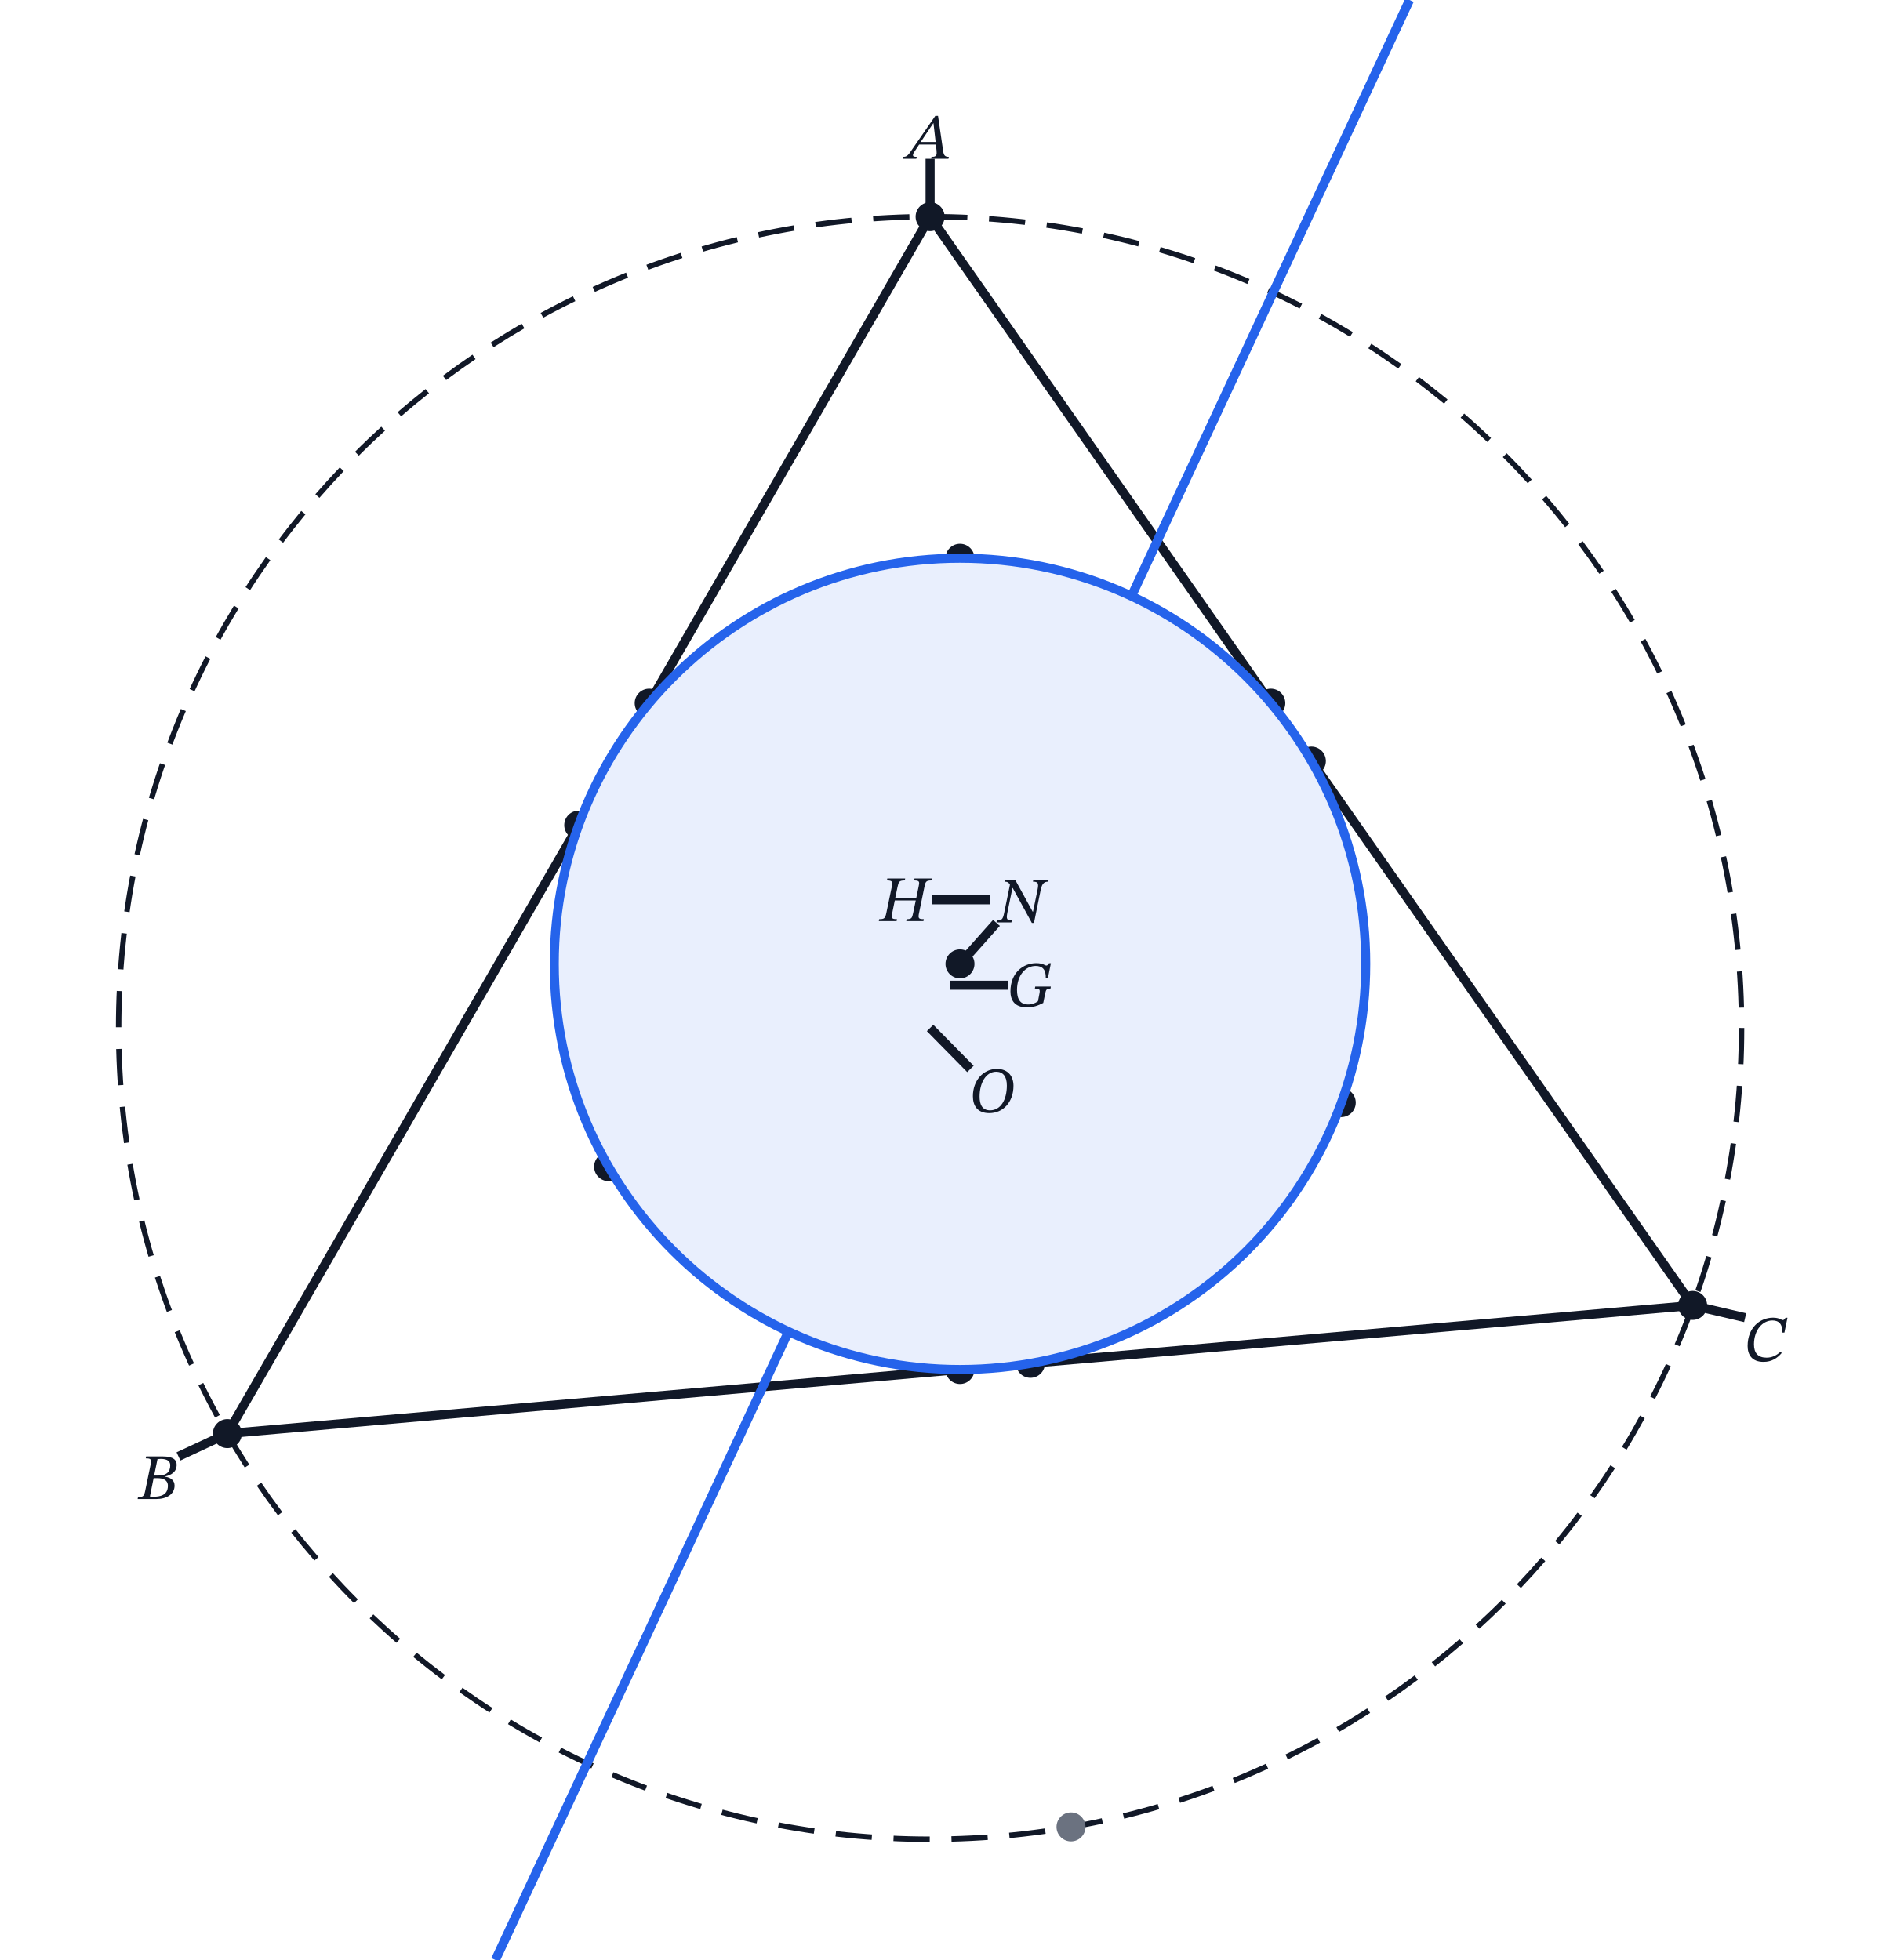
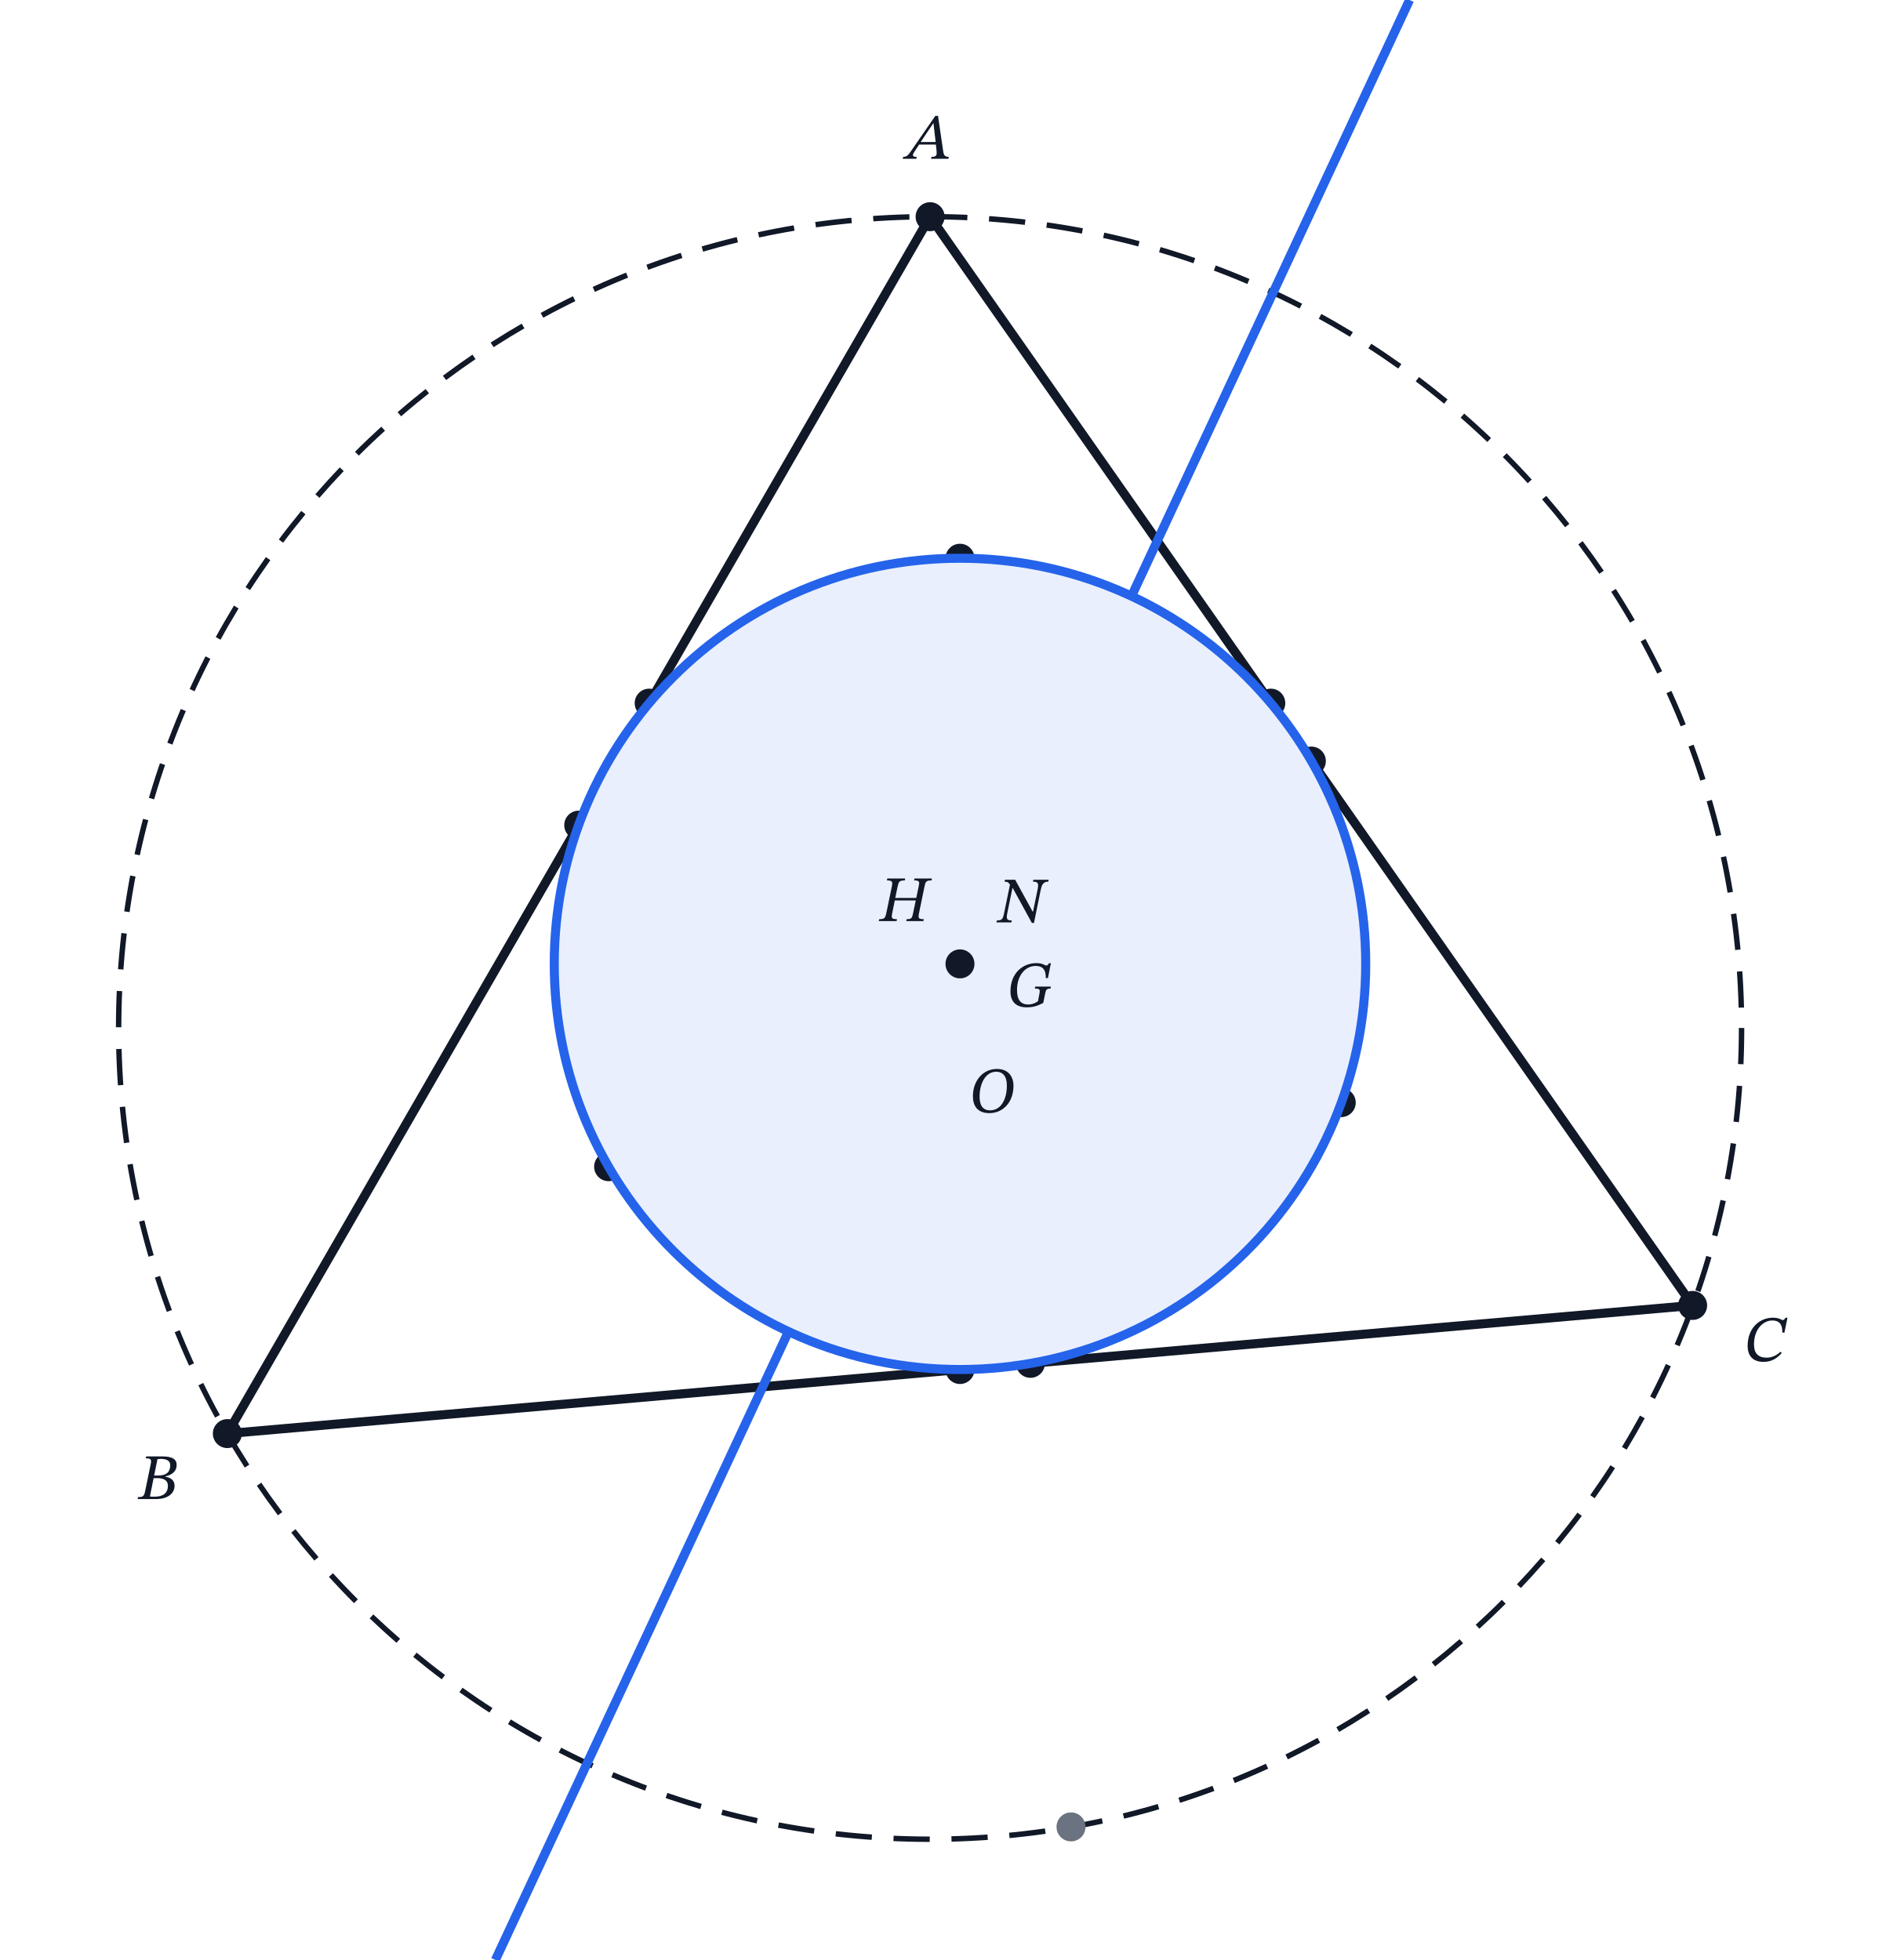
<svg xmlns="http://www.w3.org/2000/svg" width="262.713" height="270.588" viewBox="0 0 262.713 270.588">
  <g id="circ" data-source-start="311" data-source-end="315" opacity="1">
    <circle cx="128.375" cy="141.915" r="112" fill="none" stroke="#111827" stroke-width="0.75" stroke-linecap="butt" stroke-linejoin="miter" stroke-dasharray="5 3" />
  </g>
  <g id="A" data-source-start="350" data-source-end="351" opacity="1">
    <circle cx="128.375" cy="29.915" r="2" fill="#111827" stroke="none" />
  </g>
  <g id="B" data-source-start="375" data-source-end="376" opacity="1">
    <circle cx="31.38" cy="197.915" r="2" fill="#111827" stroke="none" />
  </g>
  <g id="C" data-source-start="401" data-source-end="402" opacity="1">
    <circle cx="233.621" cy="180.221" r="2" fill="#111827" stroke="none" />
  </g>
  <g id="tri" data-source-start="430" data-source-end="433" opacity="1">
    <path d="M 128.375 29.915 L 31.38 197.915 L 233.621 180.221 Z" fill="none" stroke="#111827" stroke-width="1.25" stroke-linecap="butt" stroke-linejoin="miter" />
  </g>
  <g id="O" data-source-start="460" data-source-end="461" opacity="1">
    <circle cx="128.375" cy="141.915" r="2" fill="#111827" stroke="none" />
  </g>
  <g id="G" data-source-start="482" data-source-end="483" opacity="1">
    <circle cx="131.125" cy="136.017" r="2" fill="#111827" stroke="none" />
  </g>
  <g id="H" data-source-start="510" data-source-end="511" opacity="1">
    <circle cx="136.626" cy="124.221" r="2" fill="#111827" stroke="none" />
  </g>
  <g id="euler" data-source-start="543" data-source-end="548" opacity="1">
    <path d="M 68.374 270.588 L 194.551 0" fill="none" stroke="#2563EB" stroke-width="1.25" stroke-linecap="butt" stroke-linejoin="miter" />
  </g>
  <g id="M_a" data-source-start="614" data-source-end="617" opacity="1">
    <circle cx="132.5" cy="189.068" r="2" fill="#111827" stroke="none" />
  </g>
  <g id="M_b" data-source-start="641" data-source-end="644" opacity="1">
    <circle cx="180.998" cy="105.068" r="2" fill="#111827" stroke="none" />
  </g>
  <g id="M_c" data-source-start="668" data-source-end="671" opacity="1">
    <circle cx="79.878" cy="113.915" r="2" fill="#111827" stroke="none" />
  </g>
  <g id="H_a" data-source-start="713" data-source-end="716" opacity="1">
    <circle cx="142.225" cy="188.217" r="2" fill="#111827" stroke="none" />
  </g>
  <g id="H_b" data-source-start="745" data-source-end="748" opacity="1">
    <circle cx="175.399" cy="97.072" r="2" fill="#111827" stroke="none" />
  </g>
  <g id="H_c" data-source-start="777" data-source-end="780" opacity="1">
    <circle cx="89.602" cy="97.072" r="2" fill="#111827" stroke="none" />
  </g>
  <g id="E_a" data-source-start="863" data-source-end="866" opacity="1">
    <circle cx="132.5" cy="77.068" r="2" fill="#111827" stroke="none" />
  </g>
  <g id="E_b" data-source-start="890" data-source-end="893" opacity="1">
    <circle cx="84.003" cy="161.068" r="2" fill="#111827" stroke="none" />
  </g>
  <g id="E_c" data-source-start="917" data-source-end="920" opacity="1">
    <circle cx="185.123" cy="152.221" r="2" fill="#111827" stroke="none" />
  </g>
  <g id="nine" data-source-start="946" data-source-end="950" opacity="1">
    <circle cx="132.5" cy="133.068" r="56" fill="#E9EFFD" stroke="#2563EB" stroke-width="1.25" stroke-linecap="butt" stroke-linejoin="miter" />
  </g>
  <g id="N" data-source-start="1002" data-source-end="1003" opacity="1">
    <circle cx="132.5" cy="133.068" r="2" fill="#111827" stroke="none" />
  </g>
  <g id="H'" data-source-start="1088" data-source-end="1090" opacity="1">
    <circle cx="147.824" cy="252.213" r="2" fill="#6B7280" stroke="none" />
  </g>
  <g id="lO" data-source-start="1210" data-source-end="1212" opacity="1">
-     <path d="M 128.375 141.915 L 133.942 147.572" fill="none" stroke="#111827" stroke-width="1.25" stroke-linecap="butt" stroke-linejoin="miter" />
    <path d="M 139.883 149.892 C 139.883 148.683 139.22 147.572 137.598 147.572 C 135.672 147.572 134.283 149.203 134.283 151.335 C 134.283 152.652 134.901 153.674 136.55 153.674 C 138.44 153.674 139.883 152.177 139.883 149.892 Z M 138.969 149.857 C 138.969 151.846 138.109 153.288 136.657 153.288 C 135.546 153.288 135.206 152.455 135.206 151.389 C 135.206 149.489 136.084 147.957 137.499 147.957 C 138.422 147.957 138.969 148.593 138.969 149.857 Z" fill="#111827" stroke="none" />
  </g>
  <g id="lG" data-source-start="1235" data-source-end="1237" opacity="1">
-     <path d="M 131.125 136.017 L 139.125 136.017" fill="none" stroke="#111827" stroke-width="1.25" stroke-linecap="butt" stroke-linejoin="miter" />
    <path d="M 145.039 136.201 L 142.888 136.201 L 142.835 136.478 C 143.516 136.478 143.587 136.604 143.453 137.249 L 143.265 138.226 C 142.871 138.494 142.476 138.674 141.93 138.674 C 140.837 138.674 140.371 137.984 140.371 136.658 C 140.38 134.597 141.571 133.351 142.942 133.351 C 143.865 133.351 144.376 133.835 144.34 135.027 L 144.636 135.027 L 145.048 132.975 L 144.797 132.975 C 144.654 133.172 144.564 133.298 144.43 133.298 C 144.197 133.298 143.973 132.966 143.023 132.966 C 141.231 132.966 139.466 134.283 139.466 136.873 C 139.466 138.02 139.994 139.068 141.715 139.068 C 142.664 139.068 143.265 138.835 143.991 138.459 L 144.259 137.159 C 144.367 136.604 144.483 136.478 144.994 136.478 Z" fill="#111827" stroke="none" />
  </g>
  <g id="lH" data-source-start="1260" data-source-end="1262" opacity="1">
-     <path d="M 136.626 124.221 L 128.626 124.221" fill="none" stroke="#111827" stroke-width="1.25" stroke-linecap="butt" stroke-linejoin="miter" />
    <path d="M 123.877 122.461 C 124.038 121.762 124.065 121.547 124.889 121.547 L 124.934 121.278 L 122.47 121.278 L 122.416 121.547 C 123.196 121.547 123.232 121.744 123.079 122.461 L 122.345 125.991 C 122.183 126.788 122.058 126.896 121.35 126.896 L 121.296 127.165 L 123.751 127.165 L 123.805 126.896 C 123.071 126.896 122.99 126.779 123.16 125.991 L 123.501 124.315 L 126.395 124.315 L 126.045 125.991 C 125.884 126.77 125.83 126.896 125.131 126.896 L 125.087 127.165 L 127.452 127.165 L 127.506 126.896 C 126.744 126.896 126.699 126.761 126.861 125.991 L 127.586 122.461 C 127.739 121.753 127.775 121.547 128.572 121.547 L 128.626 121.278 L 126.224 121.278 L 126.171 121.547 C 126.968 121.547 126.932 121.762 126.78 122.461 L 126.466 123.966 L 123.563 123.966 Z" fill="#111827" stroke="none" />
  </g>
  <g id="lN" data-source-start="1285" data-source-end="1287" opacity="1">
-     <path d="M 132.5 133.068 L 137.534 127.411" fill="none" stroke="#111827" stroke-width="1.25" stroke-linecap="butt" stroke-linejoin="miter" />
    <path d="M 144.738 121.453 L 142.624 121.453 L 142.57 121.722 C 142.946 121.722 143.117 121.766 143.224 121.946 C 143.305 122.098 143.305 122.34 143.197 122.877 L 142.579 125.861 L 142.534 125.861 L 140.115 121.453 L 138.708 121.453 L 138.654 121.722 C 139.04 121.722 139.192 121.802 139.398 122.134 L 138.601 126.004 C 138.422 126.909 138.287 127.071 137.588 127.071 L 137.534 127.34 L 139.595 127.34 L 139.649 127.071 C 138.977 127.071 138.861 126.9 139.04 126.004 L 139.739 122.6 L 139.783 122.6 L 142.418 127.411 L 142.713 127.411 L 143.627 122.922 C 143.771 122.223 143.914 122.044 144.084 121.901 C 144.219 121.784 144.362 121.722 144.685 121.722 Z" fill="#111827" stroke="none" />
  </g>
  <g id="lA" data-source-start="1323" data-source-end="1325" opacity="1">
-     <path d="M 128.375 29.915 L 128.375 21.923" fill="none" stroke="#111827" stroke-width="1.25" stroke-linecap="butt" stroke-linejoin="miter" />
    <path d="M 130.903 21.923 L 130.957 21.654 C 130.419 21.654 130.267 21.457 130.177 20.856 L 129.469 16 L 129.093 16 L 125.993 20.489 C 125.321 21.51 125.151 21.654 124.658 21.654 L 124.595 21.923 L 126.468 21.923 L 126.53 21.654 C 126.136 21.654 126.011 21.6 126.011 21.412 C 126.011 21.242 126.118 21.089 126.235 20.91 L 126.862 19.96 L 129.174 19.96 L 129.263 20.767 C 129.272 20.874 129.281 21 129.281 21.143 C 129.281 21.591 129.003 21.654 128.564 21.654 L 128.511 21.923 Z M 129.138 19.602 L 127.077 19.602 L 128.815 17.012 L 128.842 17.012 Z" fill="#111827" stroke="none" />
  </g>
  <g id="lB" data-source-start="1348" data-source-end="1350" opacity="1">
-     <path d="M 31.38 197.915 L 24.633 201.065" fill="none" stroke="#111827" stroke-width="1.25" stroke-linecap="butt" stroke-linejoin="miter" />
    <path d="M 22.814 203.825 C 23.665 203.628 24.382 203.189 24.382 202.221 C 24.382 201.576 23.952 201.065 22.438 201.065 L 20.171 201.065 L 20.117 201.334 C 20.78 201.334 20.95 201.433 20.798 202.149 L 20.037 205.832 C 19.884 206.576 19.732 206.683 19.051 206.683 L 18.997 206.952 L 21.578 206.952 C 22.984 206.952 24.095 206.298 24.095 205.097 C 24.095 204.345 23.513 203.968 22.814 203.87 Z M 21.273 203.708 L 21.739 201.433 C 21.927 201.415 22.008 201.406 22.187 201.406 C 23.19 201.406 23.495 201.8 23.495 202.284 C 23.495 203.171 23.029 203.708 21.793 203.708 Z M 21.201 204.067 L 21.73 204.067 C 22.483 204.067 23.173 204.3 23.173 205.124 C 23.173 206.45 22.053 206.629 21.237 206.629 C 21.013 206.629 20.897 206.62 20.691 206.602 Z" fill="#111827" stroke="none" />
  </g>
  <g id="lC" data-source-start="1373" data-source-end="1375" opacity="1">
-     <path d="M 233.621 180.221 L 240.871 181.913" fill="none" stroke="#111827" stroke-width="1.25" stroke-linecap="butt" stroke-linejoin="miter" />
    <path d="M 245.754 186.617 C 245.154 187.164 244.527 187.433 243.828 187.433 C 242.645 187.433 242.09 186.797 242.09 185.596 C 242.09 183.625 243.254 182.299 244.634 182.299 C 245.521 182.299 246.041 182.782 245.996 183.974 L 246.292 183.974 L 246.713 181.922 L 246.453 181.922 C 246.31 182.119 246.22 182.245 246.077 182.245 C 245.853 182.245 245.62 181.913 244.715 181.913 C 242.896 181.913 241.212 183.302 241.212 185.82 C 241.212 187.003 241.785 188.015 243.407 188.015 C 244.536 188.015 245.306 187.504 245.916 186.788 Z" fill="#111827" stroke="none" />
  </g>
</svg>
